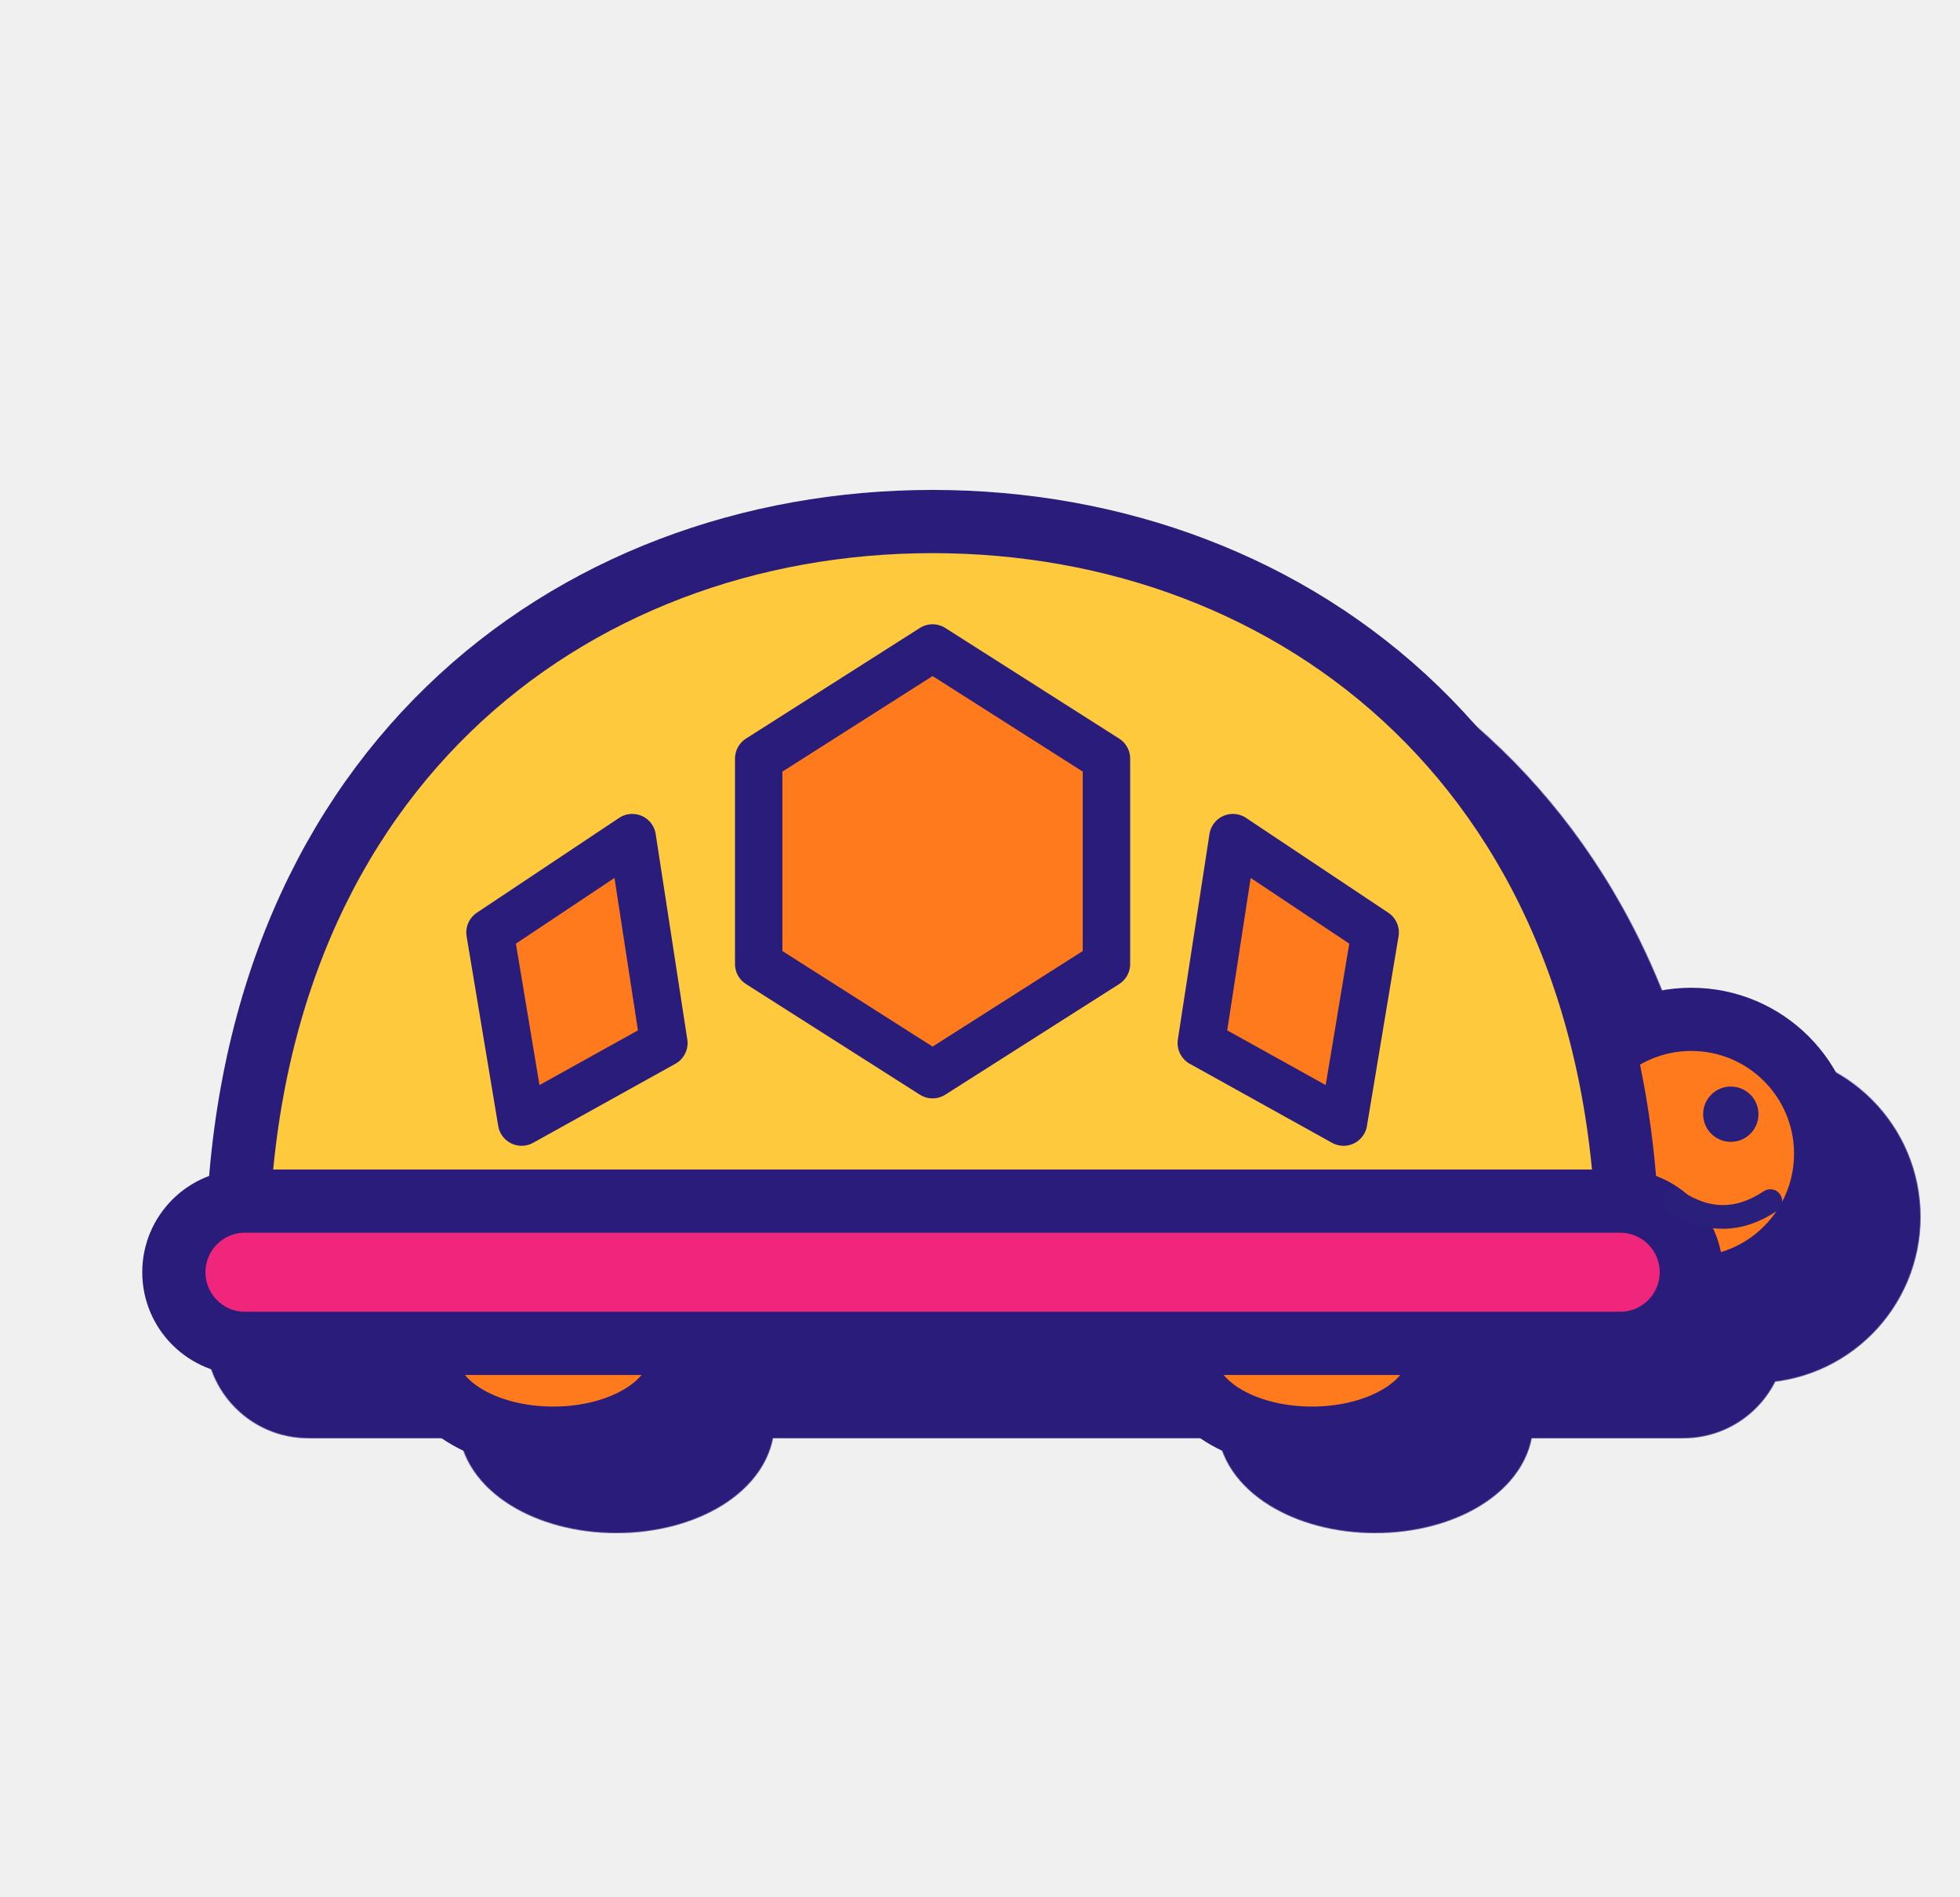
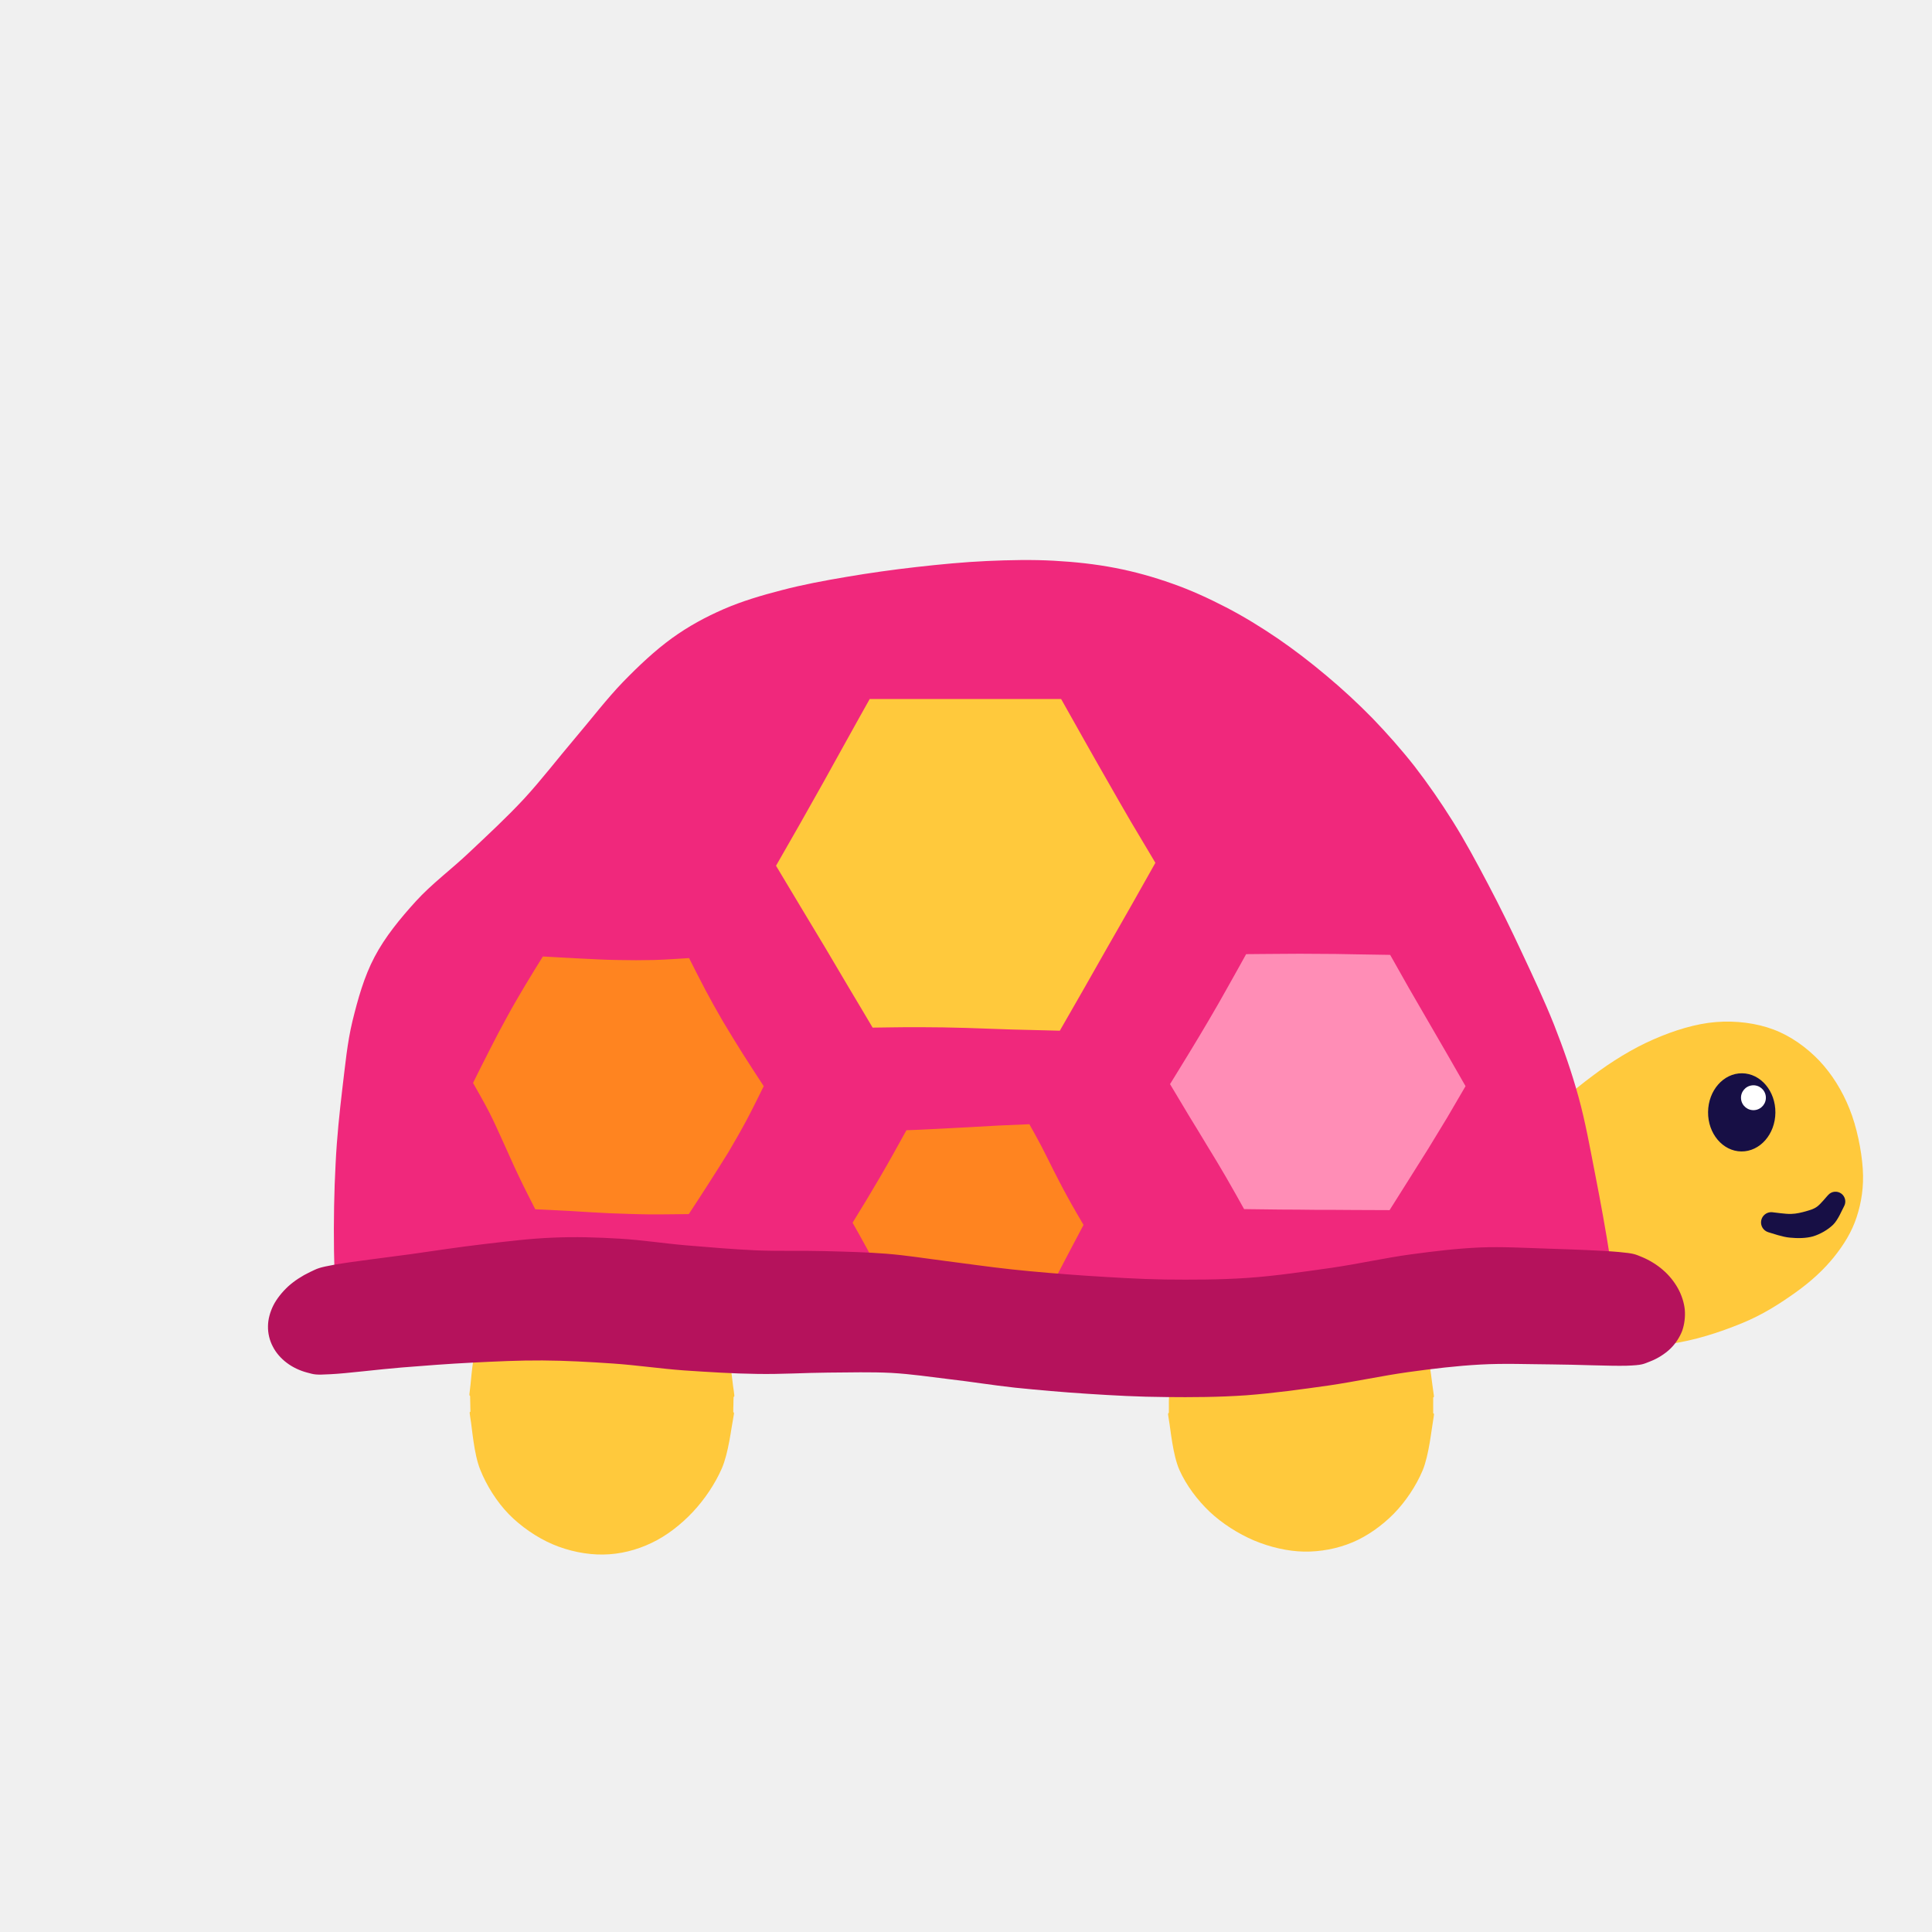
- <svg xmlns="http://www.w3.org/2000/svg" viewBox="0 0 248 240" width="248" height="240">
-   <defs>
-     <filter id="s" x="-10%" y="-10%" width="130%" height="130%">
-       <feFlood flood-color="#2A1F7A" />
-       <feComposite in2="SourceAlpha" operator="in" />
-       <feOffset dx="8" dy="8" />
-       <feMerge>
-         <feMergeNode />
-         <feMergeNode in="SourceGraphic" />
-       </feMerge>
-     </filter>
-   </defs>
-   <g filter="url(#s)" stroke="#2A1F7A" stroke-width="8" stroke-linejoin="round" stroke-linecap="round">
-     <ellipse cx="70" cy="172" rx="16" ry="10" fill="#FF7A1A" />
-     <ellipse cx="166" cy="172" rx="16" ry="10" fill="#FF7A1A" />
-     <circle cx="214" cy="146" r="17" fill="#FF7A1A" />
-     <path d="M30 160 C 30 98 72 66 118 66 C 164 66 206 98 206 160 Z" fill="#FFC93C" />
-     <path d="M118 82 L 140 96 L 140 122 L 118 136 L 96 122 L 96 96 Z" fill="#FF7A1A" stroke-width="6" />
-     <path d="M62 118 L 80 106 L 84 132 L 66 142 Z" fill="#FF7A1A" stroke-width="6" />
-     <path d="M174 118 L 156 106 L 152 132 L 170 142 Z" fill="#FF7A1A" stroke-width="6" />
-     <rect x="22" y="152" width="192" height="18" rx="9" fill="#F0287C" />
+ <svg xmlns="http://www.w3.org/2000/svg" viewBox="-66 -66 132 132" width="128" height="128">
+   <path d="M-25 19.96C-23.82 19.96 -22.56 20.23 -21.48 20.7C-20.39 21.17 -19.31 21.94 -18.48 22.77C-17.65 23.6 -16.94 24.65 -16.51 25.69C-16.07 26.73 -15.98 28.37 -15.87 29C-15.77 29.64 -15.88 29.32 -15.88 29.48C-15.89 29.64 -15.89 29.8 -15.89 29.96C-15.9 30.12 -15.9 30.28 -15.9 30.45C-15.91 30.61 -15.78 30.28 -15.91 30.93C-16.04 31.57 -16.22 33.25 -16.68 34.32C-17.14 35.38 -17.87 36.46 -18.68 37.32C-19.48 38.17 -20.47 38.94 -21.49 39.42C-22.51 39.91 -23.66 40.2 -24.79 40.21C-25.91 40.23 -27.17 39.97 -28.24 39.51C-29.32 39.05 -30.42 38.29 -31.25 37.44C-32.07 36.59 -32.76 35.49 -33.19 34.41C-33.63 33.32 -33.74 31.58 -33.86 30.91C-33.97 30.25 -33.86 30.58 -33.86 30.41C-33.86 30.24 -33.87 30.08 -33.87 29.91C-33.87 29.75 -33.88 29.58 -33.88 29.42C-33.88 29.25 -33.98 29.56 -33.89 28.92C-33.8 28.28 -33.73 26.6 -33.33 25.57C-32.93 24.54 -32.29 23.55 -31.49 22.74C-30.69 21.94 -29.62 21.2 -28.54 20.74C-27.46 20.28 -26.17 19.97 -25 19.96Z" fill="#FFC93C" />
+   <path d="M22.94 20.06C24.09 20.07 25.34 20.29 26.4 20.72C27.46 21.14 28.51 21.81 29.31 22.62C30.12 23.43 30.81 24.48 31.24 25.55C31.68 26.62 31.81 28.35 31.92 29.02C32.03 29.68 31.92 29.35 31.92 29.52C31.92 29.68 31.92 29.85 31.92 30.02C31.92 30.18 31.92 30.35 31.92 30.52C31.92 30.68 32.04 30.36 31.92 31.02C31.8 31.67 31.64 33.39 31.2 34.46C30.75 35.53 30.03 36.6 29.23 37.42C28.43 38.23 27.43 38.95 26.4 39.38C25.38 39.81 24.21 40.03 23.09 40.01C21.97 39.99 20.75 39.7 19.68 39.25C18.6 38.79 17.5 38.09 16.65 37.29C15.8 36.48 15.05 35.48 14.58 34.43C14.12 33.38 13.98 31.65 13.86 31C13.74 30.34 13.86 30.66 13.86 30.49C13.86 30.32 13.86 30.16 13.86 29.99C13.86 29.82 13.86 29.65 13.87 29.48C13.87 29.31 13.75 29.64 13.87 28.98C14 28.31 14.16 26.56 14.62 25.49C15.07 24.42 15.79 23.37 16.61 22.57C17.42 21.78 18.45 21.11 19.51 20.69C20.56 20.27 21.79 20.06 22.94 20.06Z" fill="#FFC93C" />
+   <path d="M35.84 25.23C35.85 25.05 35.87 24.52 35.87 24.17C35.88 23.82 35.88 23.47 35.88 23.13C35.88 22.79 35.88 22.45 35.87 22.11C35.87 21.77 35.75 22.23 35.85 21.11C35.95 19.99 35.95 17.08 36.48 15.39C37.01 13.7 37.99 12.3 39.04 10.98C40.09 9.67 41.46 8.51 42.79 7.52C44.11 6.52 45.56 5.63 46.96 5.02C48.37 4.4 49.86 3.94 51.23 3.83C52.6 3.72 54 3.9 55.17 4.34C56.35 4.78 57.44 5.57 58.3 6.47C59.16 7.38 59.87 8.52 60.36 9.75C60.86 10.98 61.19 12.62 61.27 13.86C61.35 15.09 61.18 16.15 60.85 17.16C60.52 18.17 59.98 19.04 59.29 19.9C58.6 20.75 57.75 21.54 56.7 22.29C55.65 23.04 54.44 23.83 52.98 24.42C51.53 25.01 49.79 25.6 47.96 25.84C46.14 26.08 44.04 25.95 42.02 25.84C40 25.74 36.87 25.33 35.84 25.23Z" fill="#FFC93C" />
+   <ellipse cx="53" cy="10" rx="2.3" ry="2.67" fill="#170F45" transform="rotate(0.54 53 10)" />
+   <ellipse cx="53.8" cy="9" rx="0.85" ry="0.85" fill="#fff" transform="rotate(-5.78 53.8 9)" />
+   <path d="M54.82 18.19C55.07 18.26 55.79 18.52 56.3 18.56C56.81 18.61 57.39 18.61 57.88 18.47C58.37 18.32 58.89 18.02 59.24 17.68C59.59 17.34 59.87 16.63 59.99 16.42A0.67 0.67 0 0 0 58.92 15.63C58.79 15.76 58.41 16.25 58.15 16.44C57.9 16.62 57.68 16.67 57.38 16.76C57.09 16.84 56.75 16.93 56.36 16.94C55.98 16.95 55.28 16.84 55.06 16.82A0.7 0.7 0 0 0 54.82 18.19Z" fill="#170F45" />
+   <path d="M-42.9 25.57C-42.95 24.55 -43.15 21.47 -43.18 19.46C-43.21 17.45 -43.17 15.34 -43.07 13.5C-42.98 11.65 -42.8 10 -42.61 8.38C-42.41 6.75 -42.28 5.27 -41.92 3.77C-41.55 2.27 -41.13 0.74 -40.41 -0.62C-39.69 -1.99 -38.67 -3.23 -37.59 -4.42C-36.51 -5.61 -35.16 -6.6 -33.93 -7.77C-32.69 -8.94 -31.4 -10.13 -30.2 -11.42C-29.01 -12.71 -27.87 -14.2 -26.74 -15.53C-25.61 -16.86 -24.54 -18.26 -23.43 -19.41C-22.32 -20.55 -21.24 -21.56 -20.1 -22.39C-18.95 -23.22 -17.8 -23.84 -16.54 -24.39C-15.29 -24.93 -13.98 -25.32 -12.58 -25.68C-11.18 -26.05 -9.68 -26.33 -8.14 -26.59C-6.61 -26.85 -4.98 -27.08 -3.38 -27.26C-1.79 -27.44 -0.13 -27.6 1.43 -27.67C2.99 -27.74 4.53 -27.77 5.99 -27.69C7.45 -27.61 8.83 -27.46 10.18 -27.2C11.53 -26.94 12.81 -26.58 14.08 -26.13C15.34 -25.69 16.56 -25.13 17.76 -24.51C18.96 -23.89 20.13 -23.17 21.28 -22.39C22.42 -21.61 23.54 -20.75 24.62 -19.84C25.71 -18.93 26.76 -17.96 27.77 -16.93C28.77 -15.89 29.73 -14.81 30.65 -13.64C31.56 -12.46 32.42 -11.22 33.26 -9.88C34.1 -8.54 34.88 -7.09 35.67 -5.59C36.47 -4.08 37.26 -2.46 38.01 -0.85C38.76 0.75 39.53 2.39 40.18 4.02C40.82 5.65 41.38 7.24 41.85 8.95C42.32 10.65 42.63 12.41 42.99 14.25C43.35 16.09 43.72 18.1 44.01 19.99C44.29 21.88 44.6 24.66 44.72 25.6C43.91 25.58 41.51 25.51 39.88 25.5C38.25 25.49 36.59 25.51 34.93 25.53C33.27 25.55 31.59 25.59 29.93 25.61C28.27 25.63 26.6 25.65 24.97 25.65C23.34 25.65 21.73 25.64 20.14 25.63C18.55 25.61 17 25.58 15.45 25.55C13.89 25.53 12.36 25.5 10.79 25.48C9.22 25.46 7.65 25.45 6.03 25.44C4.4 25.43 2.75 25.43 1.05 25.42C-0.64 25.41 -2.39 25.4 -4.13 25.38C-5.88 25.36 -7.67 25.32 -9.41 25.28C-11.14 25.23 -12.89 25.17 -14.57 25.12C-16.24 25.07 -17.88 25.01 -19.46 24.97C-21.05 24.94 -22.56 24.92 -24.06 24.93C-25.56 24.94 -27 24.97 -28.49 25.03C-29.97 25.08 -31.44 25.18 -32.98 25.25C-34.53 25.33 -36.1 25.43 -37.76 25.48C-39.41 25.53 -42.04 25.56 -42.9 25.57Z" fill="#F0287C" />
+   <clipPath id="c0002d1fa">
+     <path d="M-42.9 25.57C-42.95 24.55 -43.15 21.47 -43.18 19.46C-43.21 17.45 -43.17 15.34 -43.07 13.5C-42.98 11.65 -42.8 10 -42.61 8.38C-42.41 6.75 -42.28 5.27 -41.92 3.77C-41.55 2.27 -41.13 0.74 -40.41 -0.62C-39.69 -1.99 -38.67 -3.23 -37.59 -4.42C-36.51 -5.61 -35.16 -6.6 -33.93 -7.77C-32.69 -8.94 -31.4 -10.13 -30.2 -11.42C-29.01 -12.71 -27.87 -14.2 -26.74 -15.53C-25.61 -16.86 -24.54 -18.26 -23.43 -19.41C-22.32 -20.55 -21.24 -21.56 -20.1 -22.39C-18.95 -23.22 -17.8 -23.84 -16.54 -24.39C-15.29 -24.93 -13.98 -25.32 -12.58 -25.68C-11.18 -26.05 -9.68 -26.33 -8.14 -26.59C-6.61 -26.85 -4.98 -27.08 -3.38 -27.26C-1.79 -27.44 -0.13 -27.6 1.43 -27.67C2.99 -27.74 4.53 -27.77 5.99 -27.69C7.45 -27.61 8.83 -27.46 10.18 -27.2C11.53 -26.94 12.81 -26.58 14.08 -26.13C15.34 -25.69 16.56 -25.13 17.76 -24.51C18.96 -23.89 20.13 -23.17 21.28 -22.39C22.42 -21.61 23.54 -20.75 24.62 -19.84C25.71 -18.93 26.76 -17.96 27.77 -16.93C28.77 -15.89 29.73 -14.81 30.65 -13.64C31.56 -12.46 32.42 -11.22 33.26 -9.88C34.1 -8.54 34.88 -7.09 35.67 -5.59C36.47 -4.08 37.26 -2.46 38.01 -0.85C38.76 0.75 39.53 2.39 40.18 4.02C40.82 5.65 41.38 7.24 41.85 8.95C42.32 10.65 42.63 12.41 42.99 14.25C43.35 16.09 43.72 18.1 44.01 19.99C44.29 21.88 44.6 24.66 44.72 25.6C43.91 25.58 41.51 25.51 39.88 25.5C38.25 25.49 36.59 25.51 34.93 25.53C33.27 25.55 31.59 25.59 29.93 25.61C28.27 25.63 26.6 25.65 24.97 25.65C23.34 25.65 21.73 25.64 20.14 25.63C18.55 25.61 17 25.58 15.45 25.55C13.89 25.53 12.36 25.5 10.79 25.48C9.22 25.46 7.65 25.45 6.03 25.44C4.4 25.43 2.75 25.43 1.05 25.42C-0.64 25.41 -2.39 25.4 -4.13 25.38C-5.88 25.36 -7.67 25.32 -9.41 25.28C-11.14 25.23 -12.89 25.17 -14.57 25.12C-16.24 25.07 -17.88 25.01 -19.46 24.97C-21.05 24.94 -22.56 24.92 -24.06 24.93C-25.56 24.94 -27 24.97 -28.49 25.03C-29.97 25.08 -31.44 25.18 -32.98 25.25C-34.53 25.33 -36.1 25.43 -37.76 25.48C-39.41 25.53 -42.04 25.56 -42.9 25.57Z" />
+   </clipPath>
+   <g clip-path="url(#c0002d1fa)">
+     <path d="M12.94 -7.05C12.67 -6.57 11.85 -5.12 11.31 -4.16C10.76 -3.2 10.22 -2.24 9.67 -1.29C9.13 -0.33 8.58 0.62 8.04 1.58C7.49 2.53 6.68 3.95 6.41 4.42C5.87 4.41 4.24 4.37 3.17 4.34C2.1 4.31 1.06 4.26 0 4.23C-1.05 4.2 -2.09 4.18 -3.16 4.18C-4.22 4.17 -5.85 4.21 -6.38 4.21C-6.65 3.76 -7.46 2.38 -8.01 1.47C-8.55 0.55 -9.09 -0.35 -9.63 -1.27C-10.18 -2.18 -10.73 -3.1 -11.29 -4.03C-11.85 -4.96 -12.7 -6.38 -12.98 -6.85C-12.71 -7.32 -11.89 -8.75 -11.35 -9.7C-10.82 -10.65 -10.28 -11.6 -9.75 -12.54C-9.22 -13.49 -8.7 -14.44 -8.17 -15.39C-7.64 -16.34 -6.85 -17.77 -6.58 -18.24C-6.03 -18.24 -4.37 -18.24 -3.27 -18.24C-2.17 -18.24 -1.07 -18.24 0.02 -18.24C1.11 -18.24 2.19 -18.24 3.27 -18.24C4.35 -18.24 5.96 -18.24 6.5 -18.24C6.76 -17.78 7.55 -16.38 8.07 -15.45C8.6 -14.52 9.11 -13.6 9.65 -12.67C10.18 -11.74 10.71 -10.81 11.26 -9.87C11.81 -8.94 12.66 -7.52 12.94 -7.05Z" fill="#FFC93C" />
+     <path d="M-13.82 8.21C-14.01 8.59 -14.57 9.74 -14.97 10.49C-15.37 11.24 -15.79 11.97 -16.22 12.7C-16.66 13.42 -17.12 14.13 -17.57 14.84C-18.02 15.55 -18.71 16.6 -18.94 16.95C-19.4 16.95 -20.77 16.98 -21.68 16.97C-22.59 16.96 -23.52 16.92 -24.41 16.89C-25.29 16.85 -26.17 16.79 -27 16.74C-27.84 16.7 -29.03 16.64 -29.43 16.62C-29.62 16.24 -30.22 15.08 -30.57 14.33C-30.93 13.59 -31.24 12.85 -31.57 12.14C-31.9 11.42 -32.2 10.73 -32.55 10.04C-32.9 9.35 -33.49 8.33 -33.68 7.99C-33.49 7.61 -32.92 6.45 -32.53 5.7C-32.15 4.95 -31.77 4.22 -31.37 3.5C-30.98 2.78 -30.57 2.08 -30.16 1.39C-29.75 0.7 -29.12 -0.31 -28.91 -0.65C-28.48 -0.63 -27.19 -0.55 -26.34 -0.51C-25.49 -0.47 -24.64 -0.42 -23.8 -0.41C-22.96 -0.39 -22.13 -0.39 -21.32 -0.41C-20.5 -0.43 -19.32 -0.52 -18.92 -0.54C-18.74 -0.18 -18.21 0.87 -17.83 1.59C-17.45 2.31 -17.04 3.04 -16.61 3.78C-16.18 4.51 -15.71 5.26 -15.25 6C-14.78 6.74 -14.06 7.85 -13.82 8.21Z" fill="#FF8420" />
+     <path d="M34.13 8.21C33.92 8.56 33.3 9.64 32.88 10.35C32.45 11.06 32.02 11.77 31.59 12.47C31.15 13.17 30.71 13.87 30.27 14.57C29.83 15.27 29.16 16.33 28.94 16.68C28.52 16.68 27.27 16.67 26.43 16.67C25.6 16.66 24.77 16.66 23.94 16.66C23.11 16.65 22.28 16.64 21.46 16.64C20.64 16.63 19.41 16.62 19 16.61C18.8 16.25 18.2 15.17 17.78 14.45C17.37 13.74 16.94 13.03 16.51 12.33C16.09 11.62 15.65 10.92 15.22 10.21C14.79 9.5 14.15 8.43 13.94 8.07C14.16 7.71 14.82 6.65 15.26 5.92C15.7 5.19 16.16 4.44 16.59 3.7C17.03 2.95 17.47 2.19 17.89 1.43C18.32 0.68 18.93 -0.44 19.14 -0.81C19.55 -0.81 20.77 -0.83 21.59 -0.83C22.4 -0.84 23.21 -0.84 24.03 -0.83C24.85 -0.83 25.67 -0.82 26.49 -0.8C27.32 -0.79 28.56 -0.77 28.98 -0.76C29.19 -0.39 29.82 0.73 30.25 1.49C30.69 2.25 31.13 3.02 31.57 3.77C32.01 4.53 32.45 5.29 32.88 6.03C33.3 6.77 33.92 7.84 34.13 8.21Z" fill="#FF8DB6" />
+     <path d="M8.03 17.69C7.86 18.01 7.35 18.98 7.01 19.62C6.67 20.26 6.33 20.92 6 21.55C5.67 22.17 5.35 22.79 5.04 23.37C4.73 23.96 4.29 24.76 4.14 25.04C3.83 25.03 2.9 25.02 2.26 25C1.63 24.98 0.99 24.93 0.33 24.89C-0.33 24.86 -1.01 24.81 -1.7 24.79C-2.39 24.76 -3.46 24.76 -3.82 24.75C-3.98 24.47 -4.47 23.64 -4.79 23.05C-5.12 22.46 -5.44 21.84 -5.76 21.23C-6.09 20.61 -6.41 19.97 -6.74 19.35C-7.07 18.74 -7.58 17.84 -7.75 17.54C-7.59 17.27 -7.08 16.44 -6.76 15.92C-6.45 15.4 -6.16 14.91 -5.86 14.4C-5.56 13.89 -5.28 13.39 -4.98 12.86C-4.69 12.33 -4.22 11.49 -4.07 11.22C-3.73 11.21 -2.72 11.17 -2.02 11.13C-1.33 11.1 -0.61 11.05 0.1 11.02C0.8 10.98 1.53 10.94 2.23 10.9C2.94 10.87 3.98 10.82 4.33 10.81C4.46 11.05 4.87 11.77 5.14 12.29C5.41 12.81 5.67 13.34 5.96 13.92C6.26 14.5 6.57 15.12 6.92 15.75C7.26 16.38 7.84 17.37 8.03 17.69Z" fill="#FF8420" />
  </g>
-   <circle cx="219" cy="141" r="3.5" fill="#2A1F7A" />
-   <path d="M212 152 Q 218 156 224 152" fill="none" stroke="#2A1F7A" stroke-width="3" stroke-linecap="round" />
+   <path d="M-43.11 20.4C-41.97 20.2 -39.63 19.92 -37.95 19.69C-36.26 19.45 -34.63 19.2 -33.01 19.01C-31.39 18.82 -29.79 18.62 -28.23 18.56C-26.67 18.49 -25.17 18.54 -23.65 18.63C-22.12 18.72 -20.62 18.96 -19.06 19.09C-17.51 19.22 -15.87 19.36 -14.3 19.43C-12.73 19.49 -11.12 19.44 -9.64 19.48C-8.16 19.52 -6.8 19.55 -5.42 19.66C-4.04 19.77 -2.78 19.98 -1.35 20.16C0.07 20.34 1.55 20.56 3.14 20.73C4.73 20.9 6.45 21.04 8.19 21.16C9.93 21.27 11.74 21.39 13.59 21.42C15.43 21.44 17.34 21.44 19.24 21.31C21.14 21.18 23.13 20.88 24.98 20.62C26.83 20.35 28.65 19.94 30.34 19.71C32.03 19.48 33.55 19.3 35.12 19.23C36.68 19.17 38.15 19.26 39.73 19.31C41.31 19.36 43.52 19.44 44.6 19.54C45.68 19.64 45.7 19.69 46.2 19.89C46.7 20.1 47.21 20.41 47.62 20.77C48.03 21.12 48.39 21.57 48.64 22.02C48.89 22.47 49.06 22.99 49.11 23.48C49.15 23.96 49.09 24.48 48.93 24.93C48.76 25.37 48.47 25.82 48.1 26.17C47.74 26.51 47.25 26.82 46.76 27.01C46.26 27.2 46.25 27.27 45.13 27.31C44 27.34 41.67 27.23 40.01 27.22C38.34 27.21 36.78 27.14 35.15 27.23C33.51 27.32 31.92 27.51 30.19 27.75C28.47 27.99 26.63 28.39 24.79 28.66C22.95 28.92 21.01 29.19 19.15 29.33C17.29 29.46 15.43 29.47 13.63 29.45C11.83 29.44 10.04 29.34 8.33 29.23C6.61 29.12 4.92 28.97 3.35 28.81C1.79 28.64 0.35 28.4 -1.06 28.24C-2.47 28.07 -3.72 27.88 -5.11 27.8C-6.51 27.73 -7.9 27.77 -9.43 27.78C-10.95 27.79 -12.63 27.9 -14.27 27.87C-15.91 27.85 -17.62 27.74 -19.27 27.63C-20.91 27.51 -22.51 27.27 -24.12 27.16C-25.74 27.05 -27.33 26.96 -28.94 26.95C-30.55 26.94 -32.17 27.02 -33.77 27.1C-35.37 27.18 -36.93 27.3 -38.54 27.43C-40.15 27.56 -42.33 27.84 -43.41 27.89C-44.49 27.95 -44.51 27.91 -45.01 27.78C-45.51 27.65 -46.02 27.41 -46.41 27.11C-46.8 26.82 -47.15 26.42 -47.36 26C-47.58 25.59 -47.7 25.09 -47.69 24.62C-47.69 24.15 -47.55 23.64 -47.32 23.18C-47.09 22.73 -46.72 22.27 -46.31 21.89C-45.89 21.51 -45.35 21.16 -44.82 20.91C-44.29 20.66 -44.26 20.61 -43.11 20.4Z" fill="#B5125C" />
</svg>
